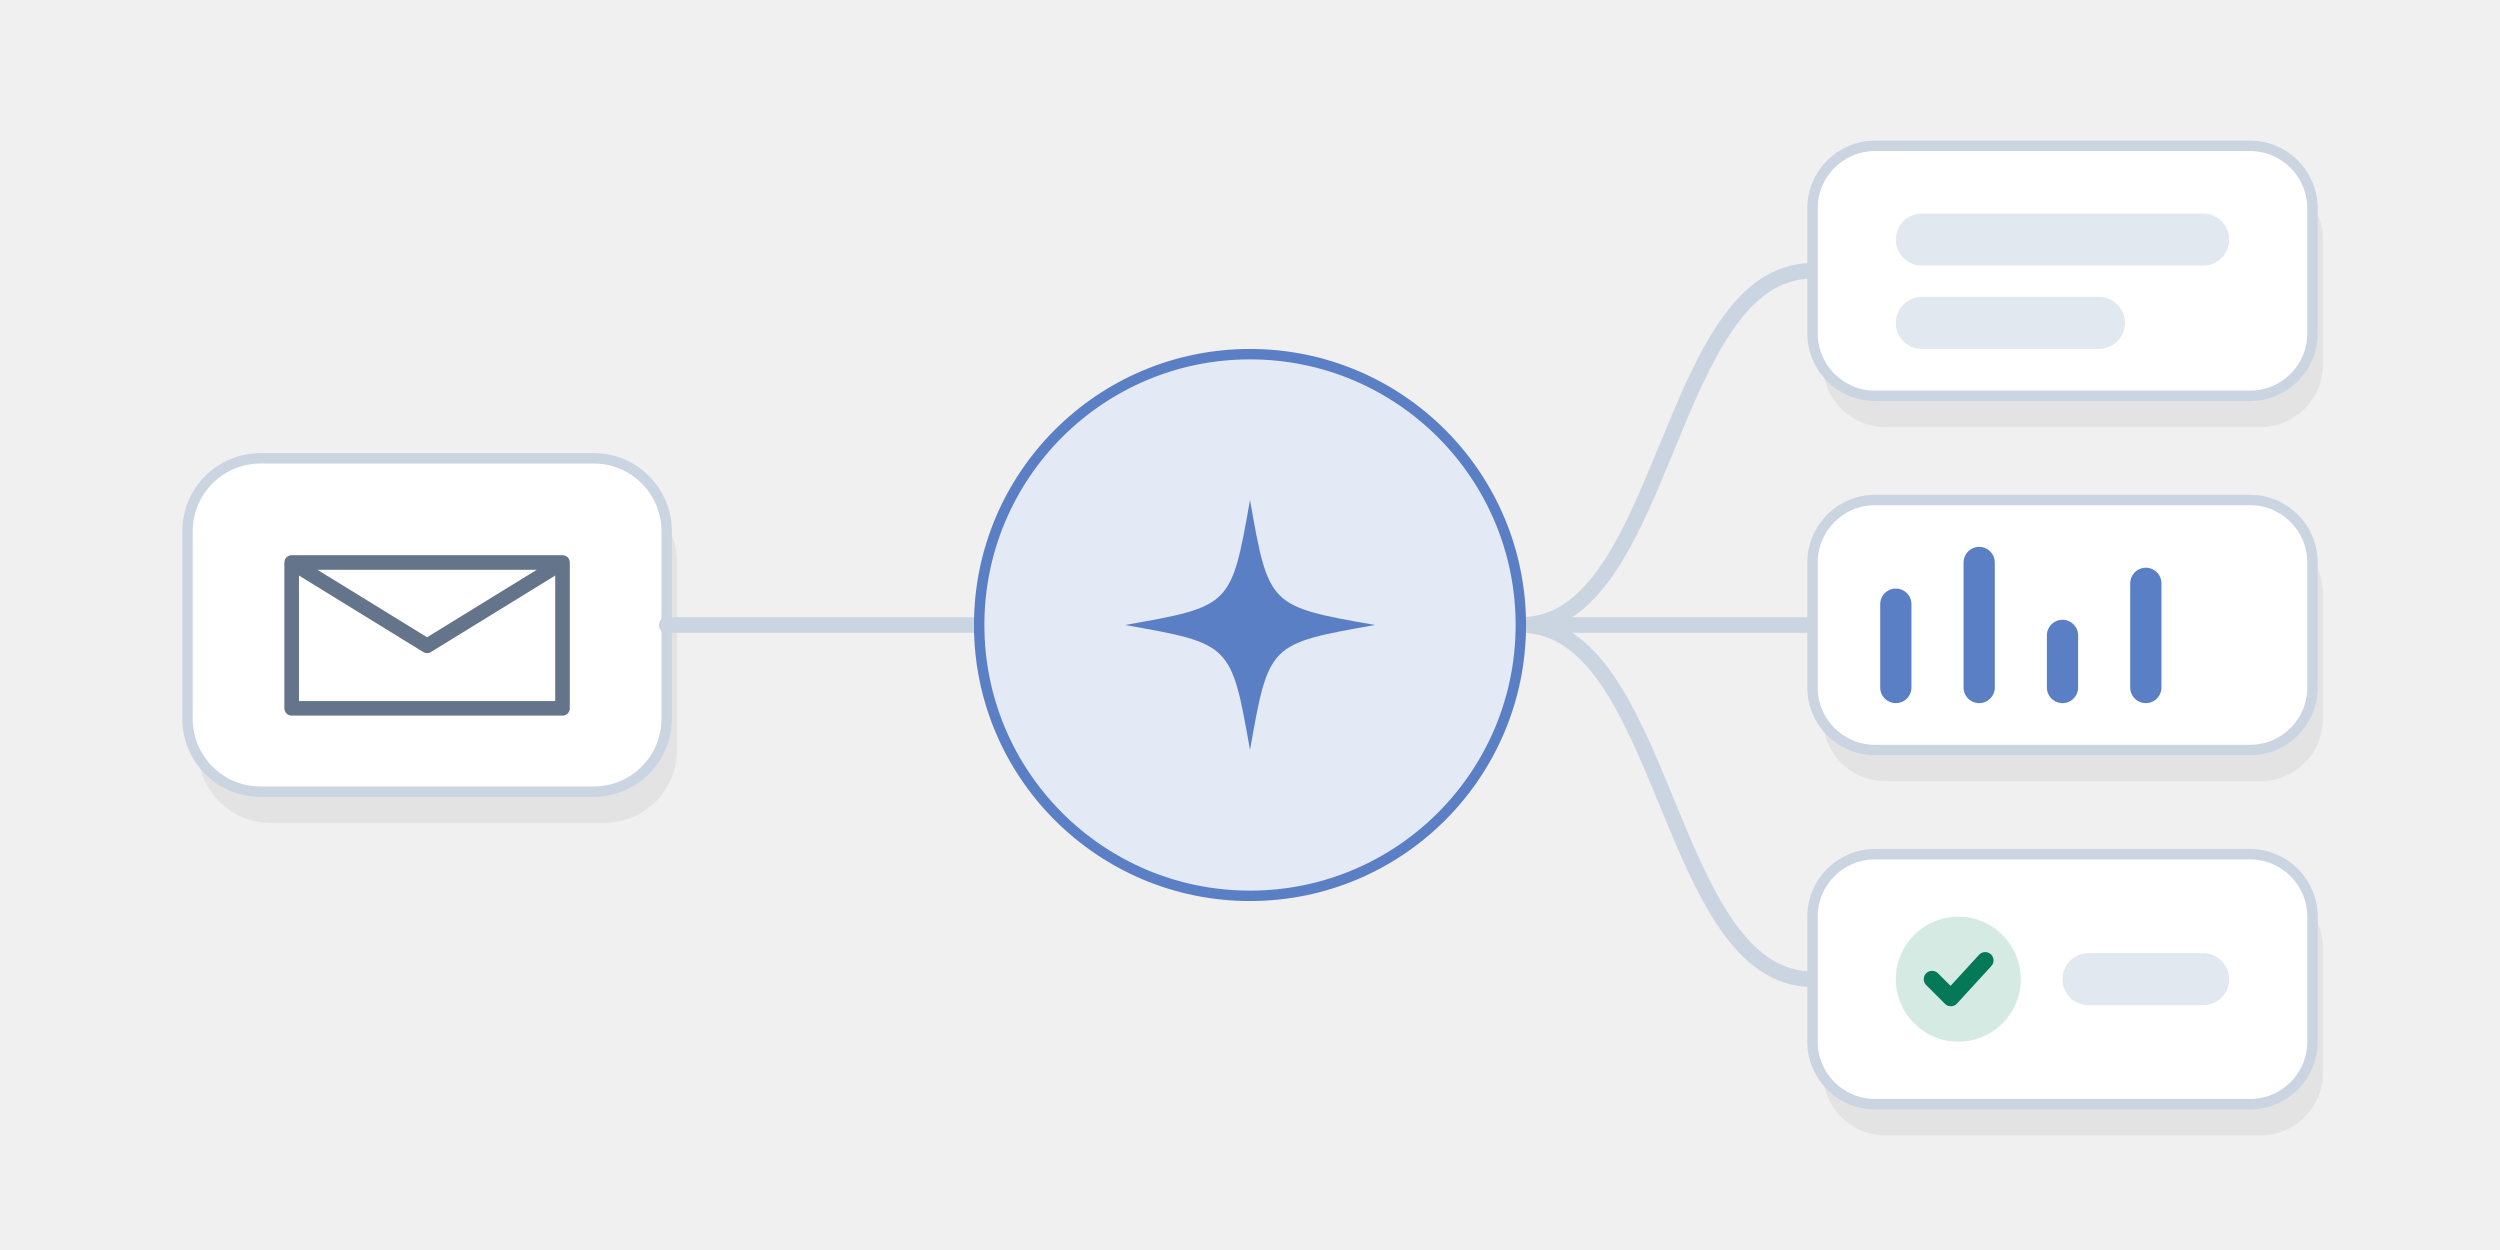
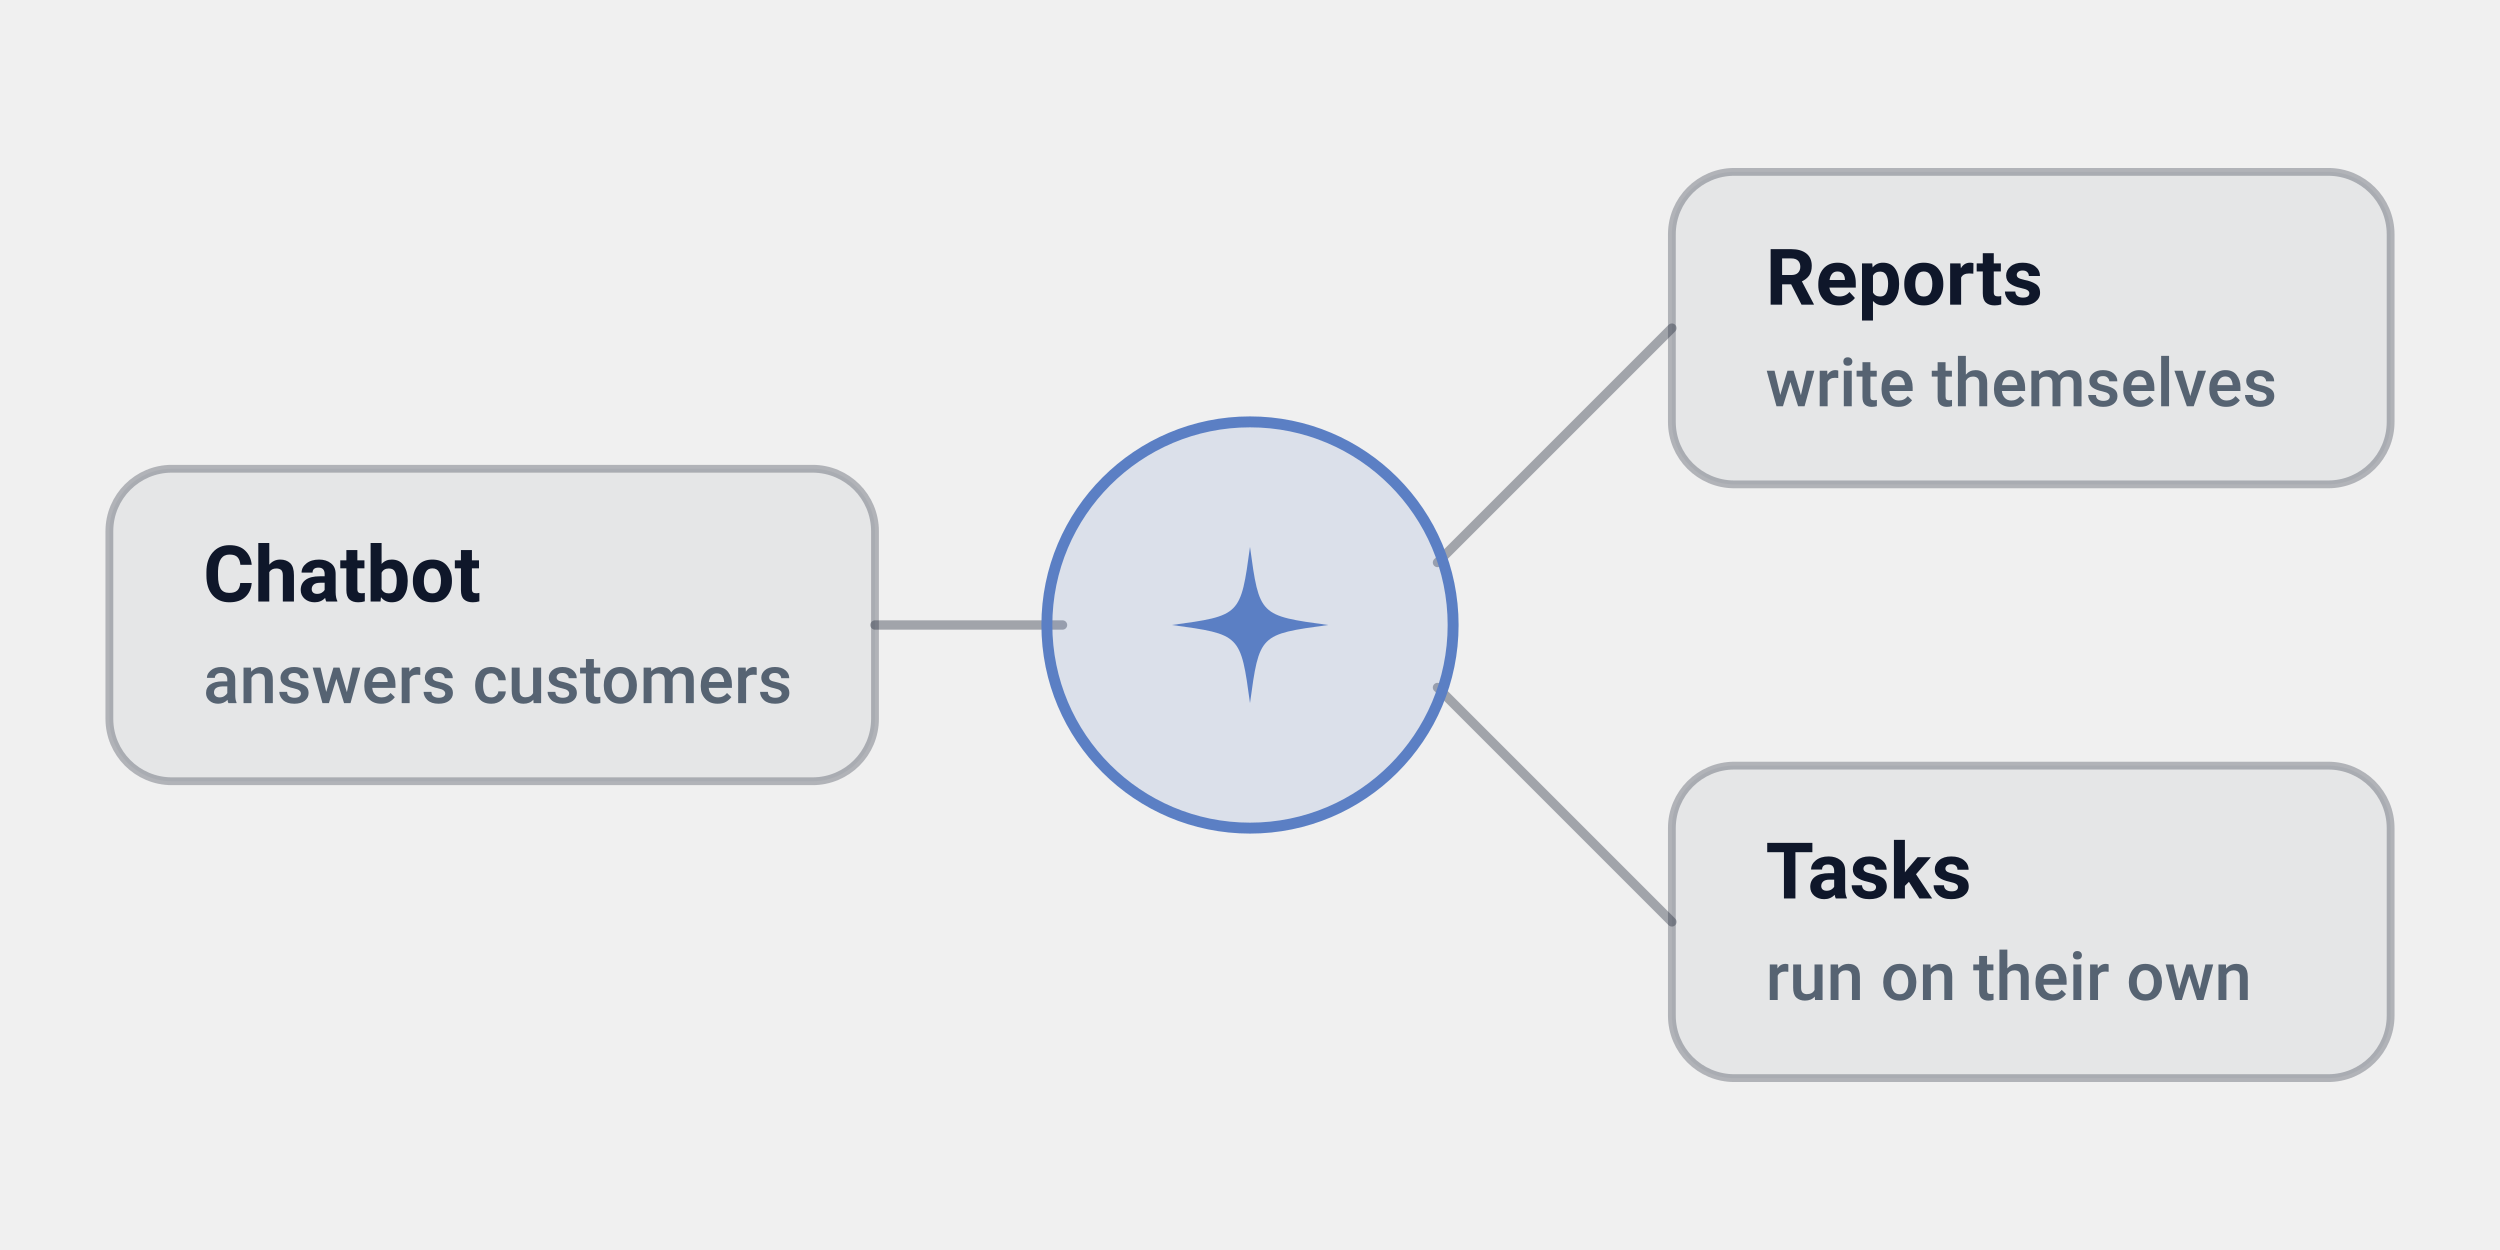
- <svg xmlns="http://www.w3.org/2000/svg" width="240" height="120" viewBox="0 0 240 120" fill="none" stroke-linecap="round" stroke-linejoin="round">
-   <rect x="19" y="47" width="46" height="32" rx="7" fill="#0f172a" opacity=".06" />
-   <rect x="18" y="44" width="46" height="32" rx="7" fill="#ffffff" stroke="#cbd5e1" />
-   <path d="M28 54h26v14H28zM28 54l13 8 13-8" stroke="#64748b" stroke-width="1.4" fill="none" />
-   <path d="M64 60h30M146 60c14 0 14-34 28-34M146 60h28M146 60c14 0 14 34 28 34" stroke="#cbd5e1" stroke-width="1.5" fill="none" />
-   <circle cx="120" cy="60" r="26" fill="#e3eaf6" stroke="#5b7fc4" />
-   <path d="M120 48C121.8 58.2 121.8 58.2 132 60C121.8 61.8 121.8 61.8 120 72C118.2 61.8 118.2 61.8 108 60C118.2 58.2 118.2 58.2 120 48Z" fill="#5b7fc4" />
-   <rect x="175" y="17" width="48" height="24" rx="6" fill="#0f172a" opacity=".06" />
-   <rect x="174" y="14" width="48" height="24" rx="6" fill="#ffffff" stroke="#cbd5e1" />
-   <rect x="182" y="20.5" width="32" height="5" rx="2.5" fill="#e2e8f0" />
-   <rect x="182" y="28.5" width="22" height="5" rx="2.5" fill="#e2e8f0" />
-   <rect x="175" y="51" width="48" height="24" rx="6" fill="#0f172a" opacity=".06" />
-   <rect x="174" y="48" width="48" height="24" rx="6" fill="#ffffff" stroke="#cbd5e1" />
-   <path d="M182 66v-8M190 66v-12M198 66v-5M206 66v-10" stroke="#5b7fc4" stroke-width="3" />
-   <rect x="175" y="85" width="48" height="24" rx="6" fill="#0f172a" opacity=".06" />
-   <rect x="174" y="82" width="48" height="24" rx="6" fill="#ffffff" stroke="#cbd5e1" />
-   <circle cx="188" cy="94" r="6" fill="#d6eae4" />
-   <path d="M185.48 94l1.8 1.8 3.3-3.6" stroke="#047857" stroke-width="1.6" fill="none" />
-   <rect x="198" y="91.5" width="16" height="5" rx="2.5" fill="#e2e8f0" />
+ <svg xmlns="http://www.w3.org/2000/svg" width="320" height="160" viewBox="0 0 320 160" fill="none" stroke-linecap="round" stroke-linejoin="round">
+   <path d="M136 80 H 112 M184 72 L 214 42 M184 88 L 214 118" stroke="#0f172a" stroke-opacity="0.35" stroke-width="1.2" />
+   <circle cx="160" cy="80" r="26" fill="#5b7fc4" fill-opacity=".14" stroke="#5b7fc4" stroke-width="1.4" />
+   <path d="M160 70C161.2 78.8 161.2 78.8 170 80C161.2 81.2 161.2 81.2 160 90C158.8 81.2 158.8 81.2 150 80C158.8 78.8 158.8 78.8 160 70Z" fill="#5b7fc4" />
+   <rect x="14" y="60" width="98" height="40" rx="8" fill="#0f172a" fill-opacity=".05" stroke="#0f172a" stroke-opacity=".28" />
+   <text x="26" y="77" font-family="ui-sans-serif, system-ui, -apple-system, 'Segoe UI', Roboto, Helvetica, Arial, sans-serif" font-size="10" font-weight="600" fill="#0f172a" text-anchor="start">Chatbot</text>
+   <text x="26" y="90" font-family="ui-sans-serif, system-ui, -apple-system, 'Segoe UI', Roboto, Helvetica, Arial, sans-serif" font-size="8.6" font-weight="500" fill="#566372" text-anchor="start">answers customers</text>
+   <rect x="214" y="22" width="92" height="40" rx="8" fill="#0f172a" fill-opacity=".05" stroke="#0f172a" stroke-opacity=".28" />
+   <text x="226" y="39" font-family="ui-sans-serif, system-ui, -apple-system, 'Segoe UI', Roboto, Helvetica, Arial, sans-serif" font-size="10" font-weight="600" fill="#0f172a" text-anchor="start">Reports</text>
+   <text x="226" y="52" font-family="ui-sans-serif, system-ui, -apple-system, 'Segoe UI', Roboto, Helvetica, Arial, sans-serif" font-size="8.6" font-weight="500" fill="#566372" text-anchor="start">write themselves</text>
+   <rect x="214" y="98" width="92" height="40" rx="8" fill="#0f172a" fill-opacity=".05" stroke="#0f172a" stroke-opacity=".28" />
+   <text x="226" y="115" font-family="ui-sans-serif, system-ui, -apple-system, 'Segoe UI', Roboto, Helvetica, Arial, sans-serif" font-size="10" font-weight="600" fill="#0f172a" text-anchor="start">Tasks</text>
+   <text x="226" y="128" font-family="ui-sans-serif, system-ui, -apple-system, 'Segoe UI', Roboto, Helvetica, Arial, sans-serif" font-size="8.6" font-weight="500" fill="#566372" text-anchor="start">run on their own</text>
</svg>
